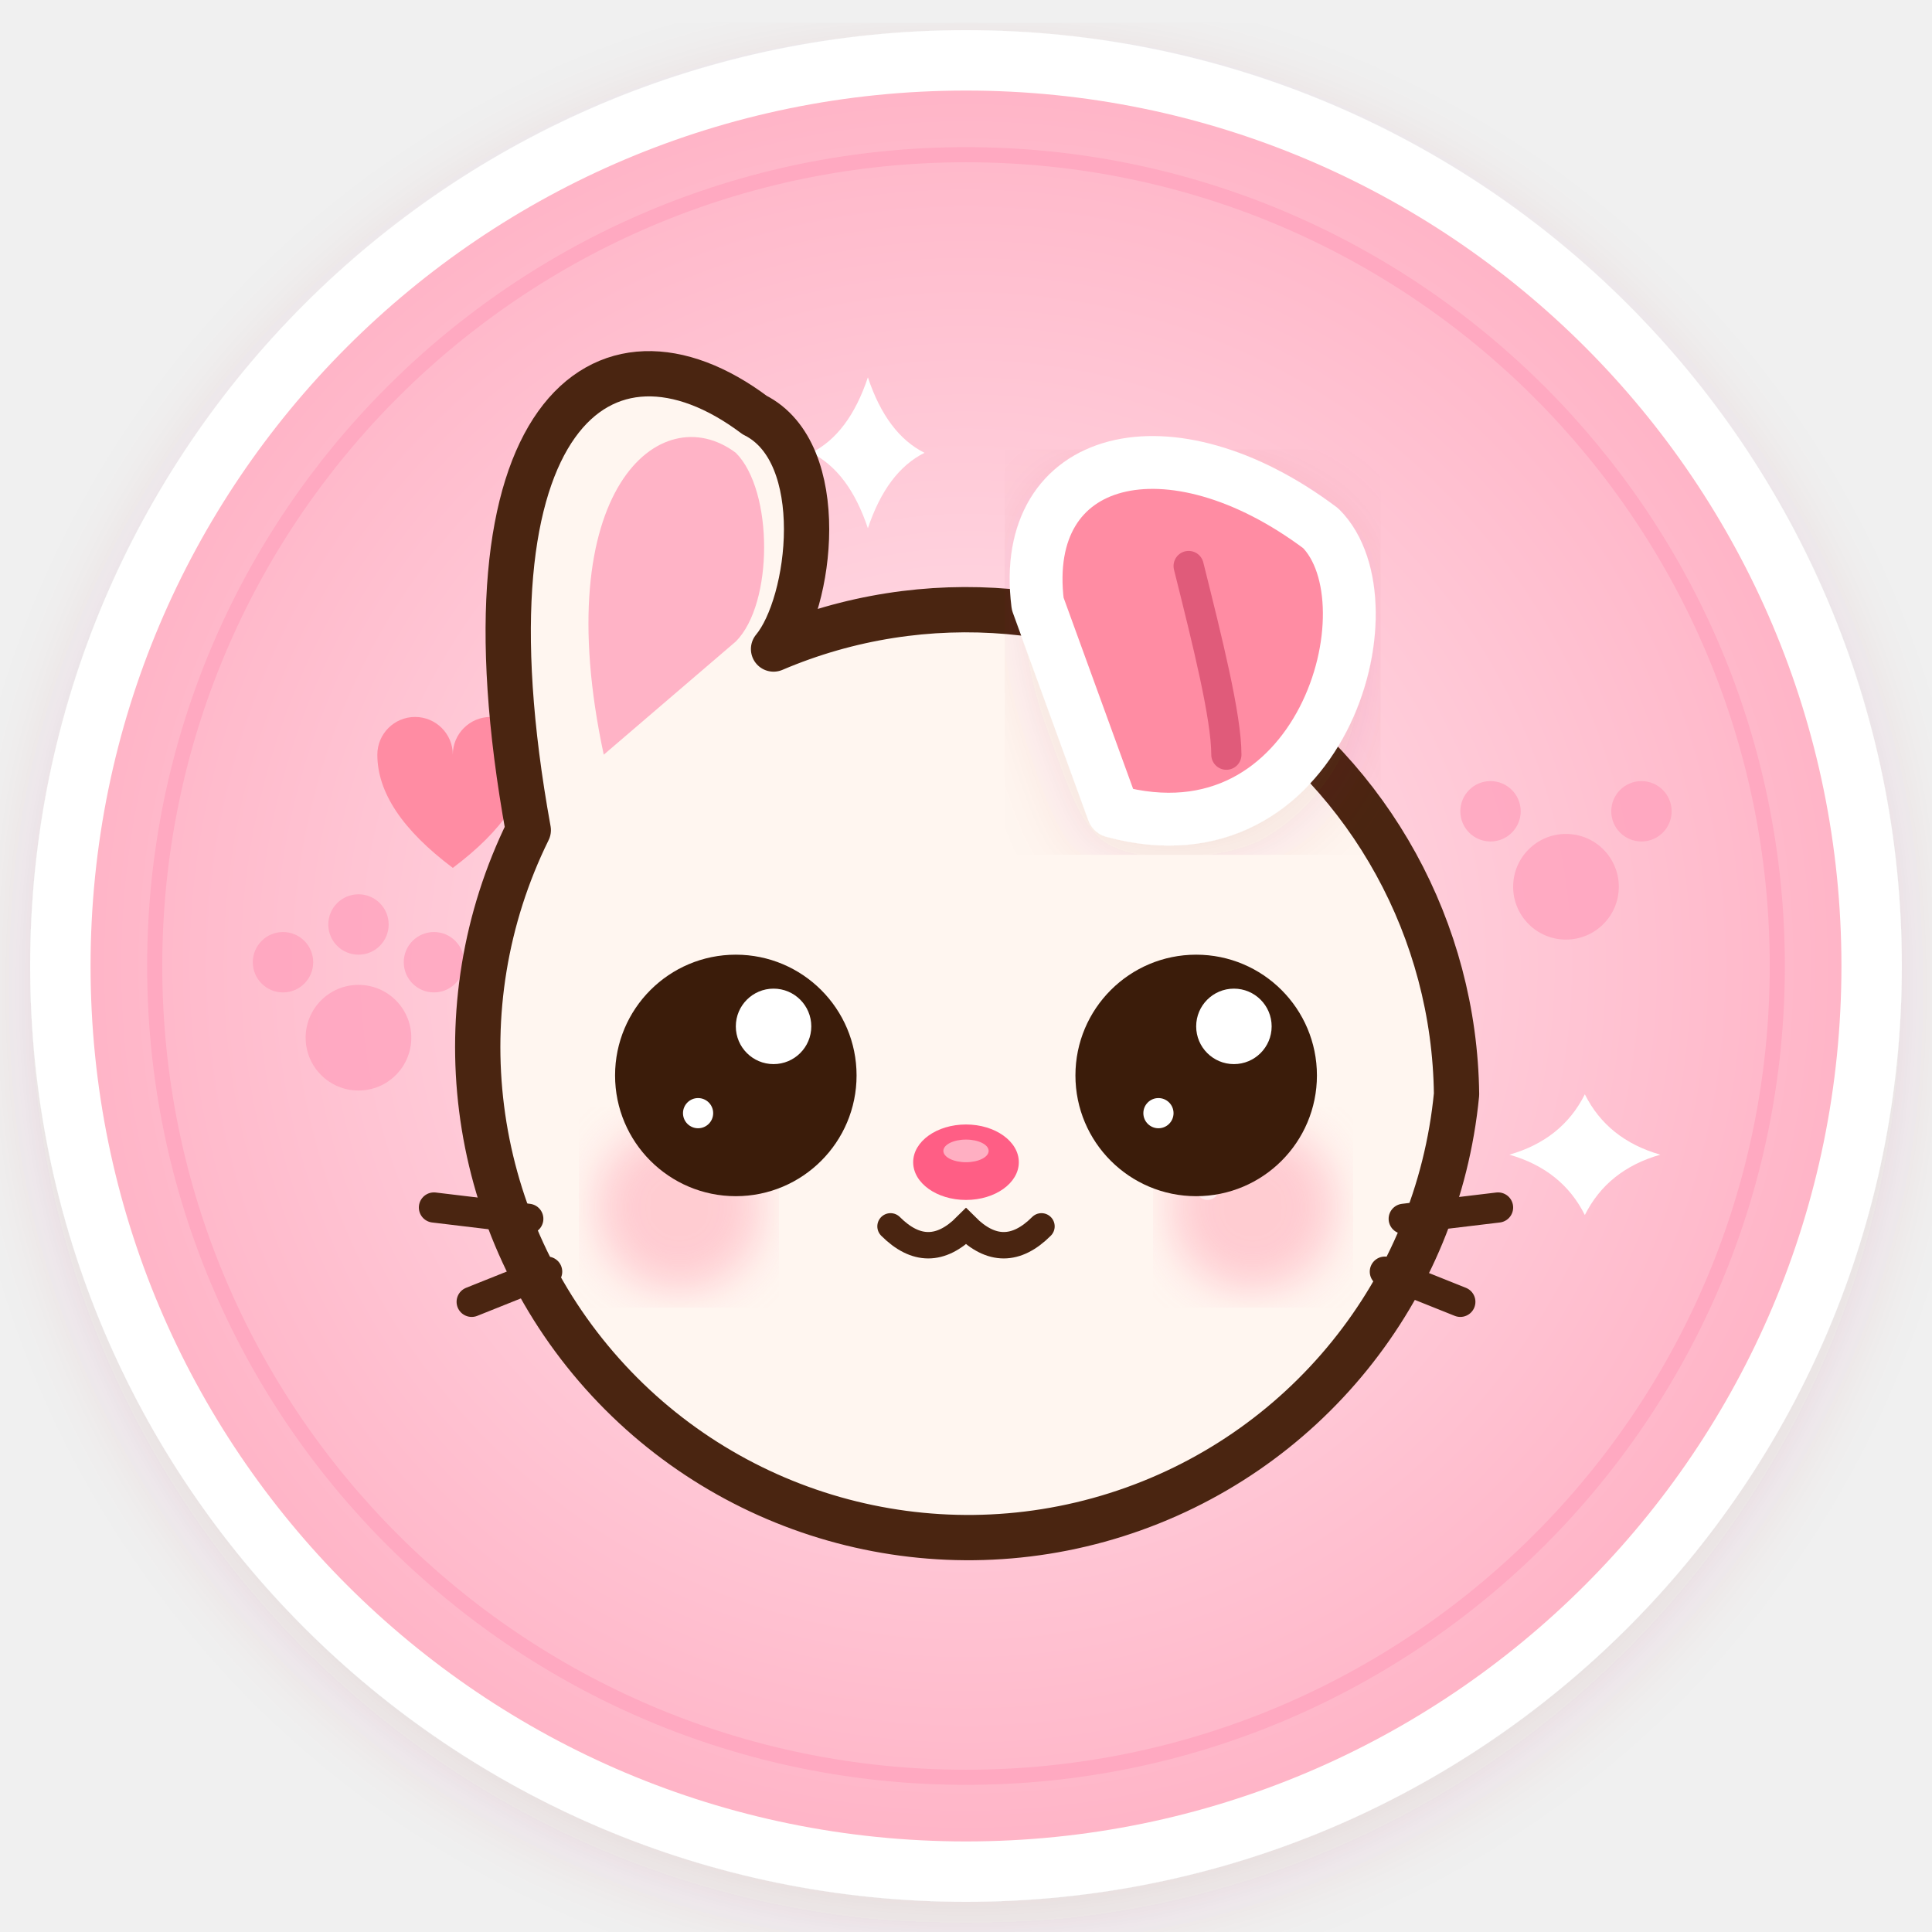
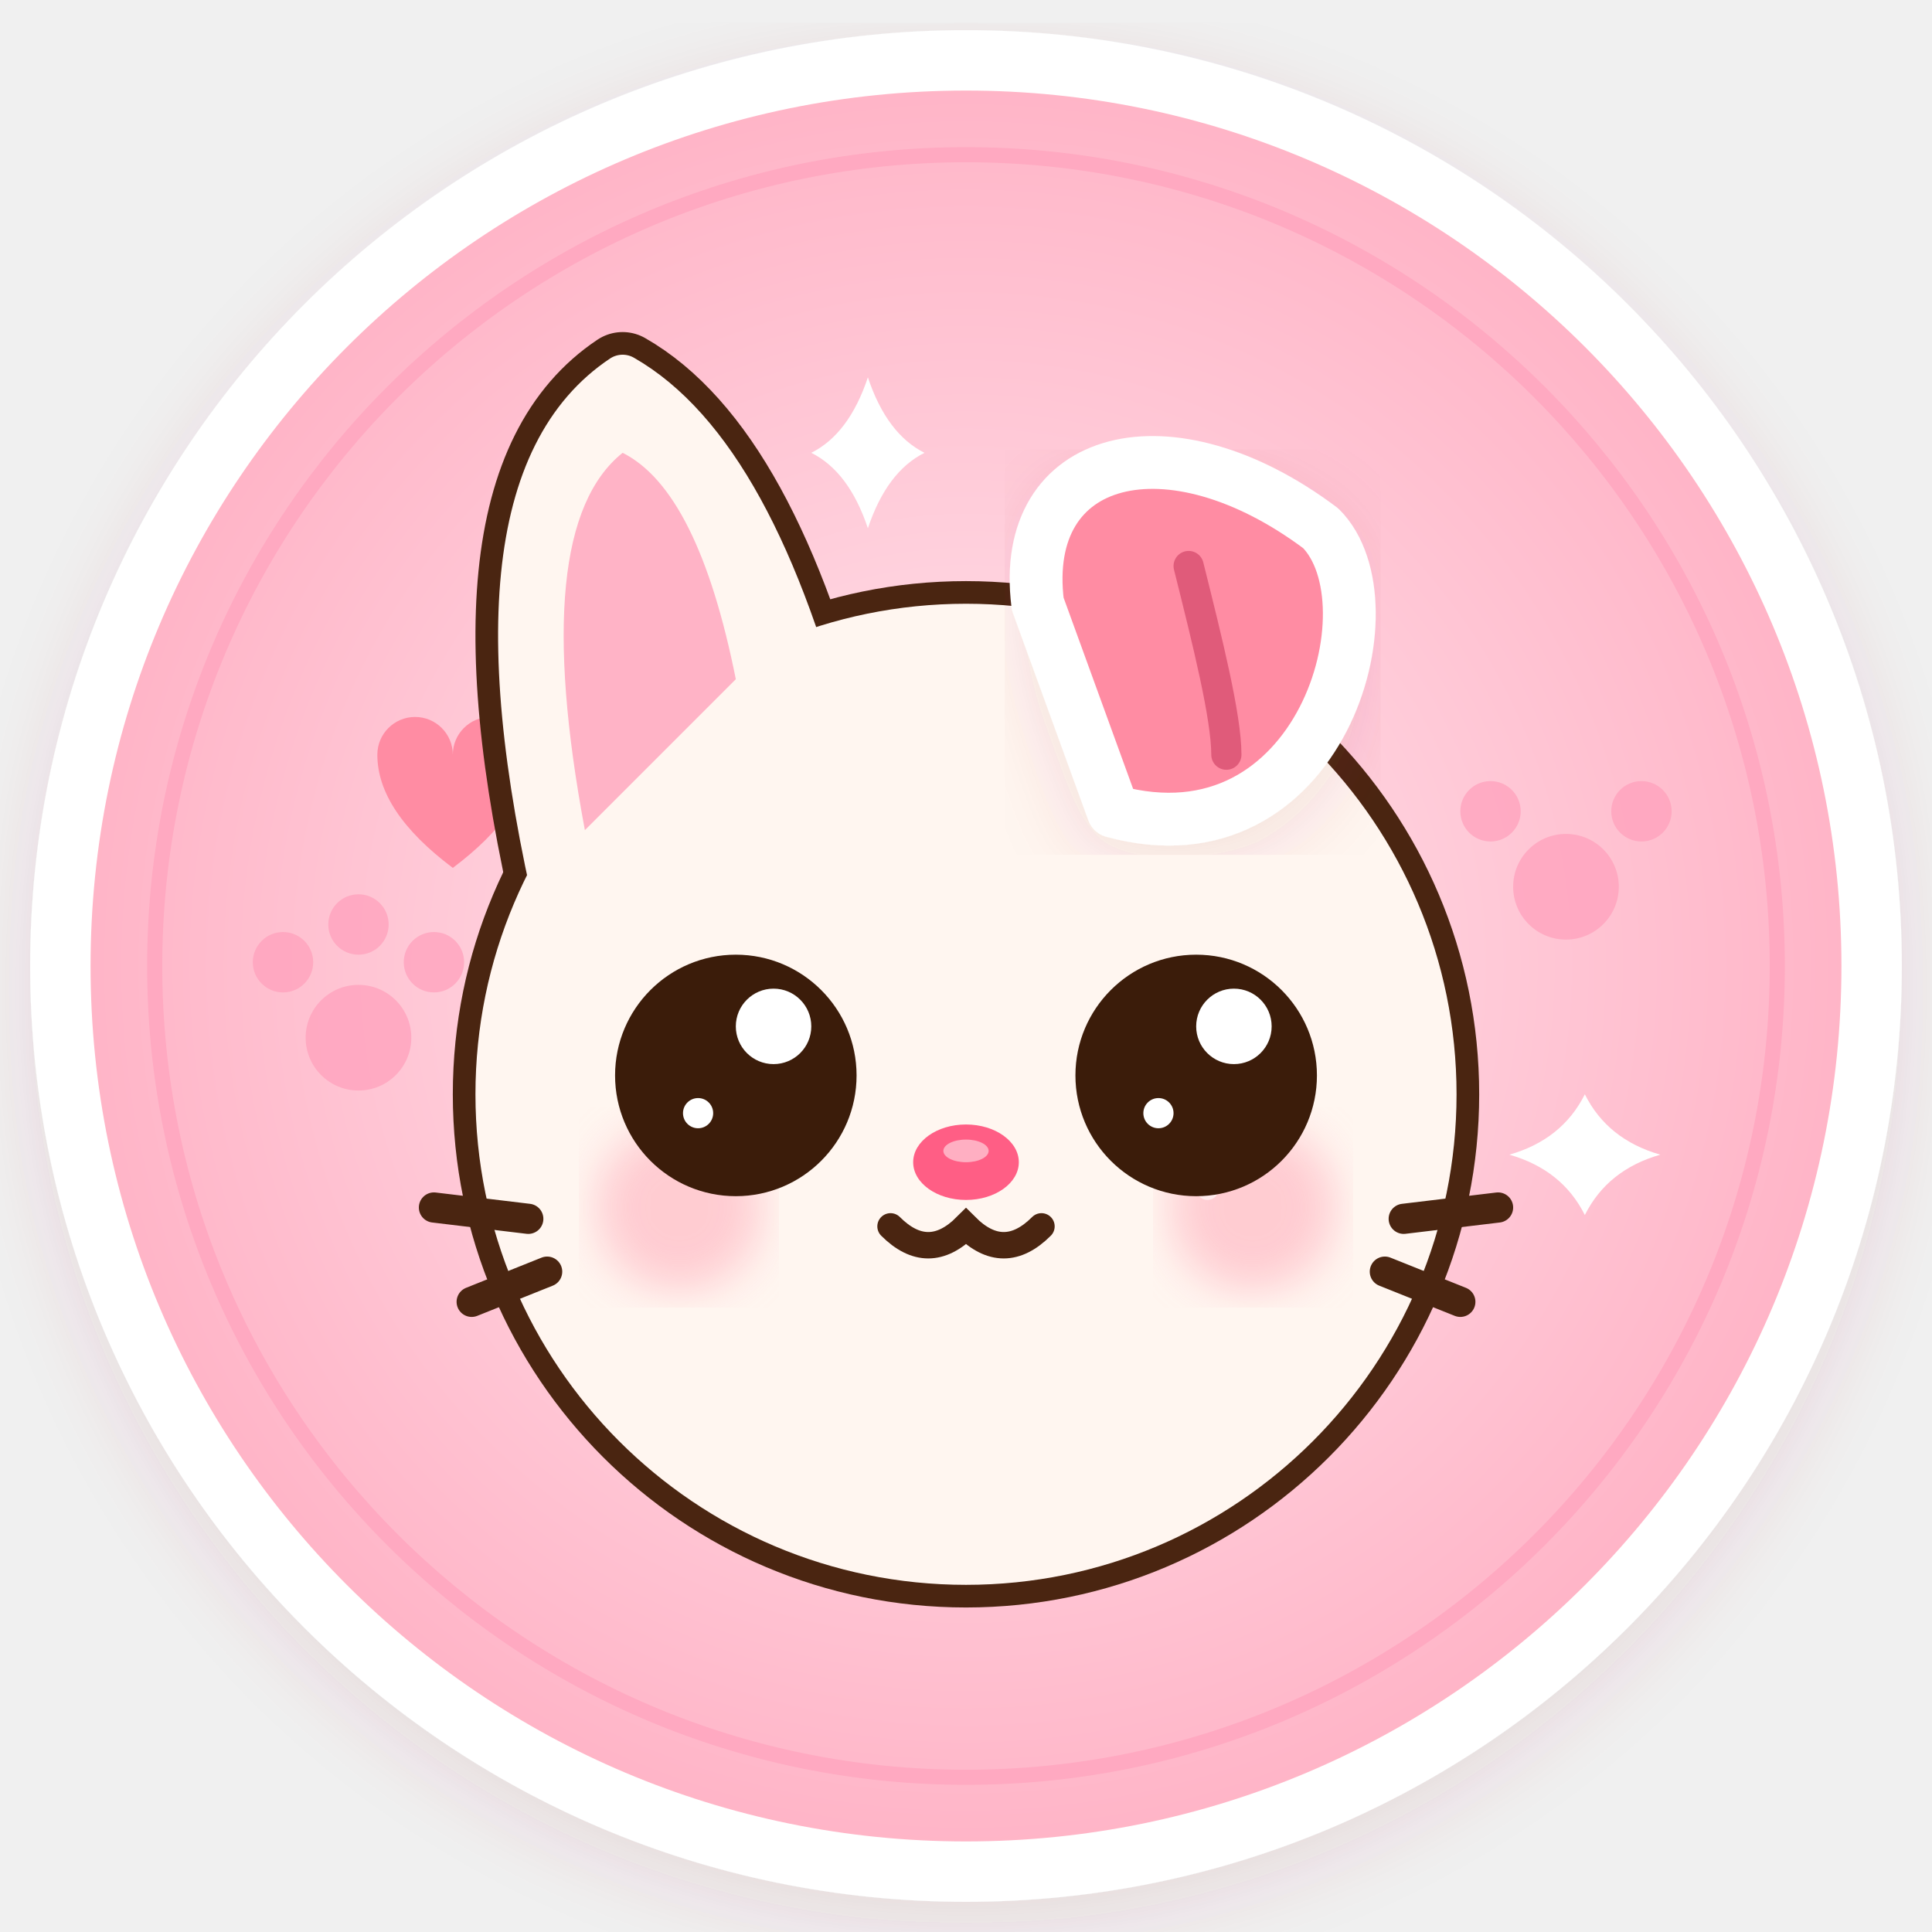
<svg xmlns="http://www.w3.org/2000/svg" width="512" height="512" viewBox="0 0 512 512" fill="none">
  <defs>
    <radialGradient id="bg" cx="50%" cy="50%" r="50%">
      <stop offset="0%" stop-color="#FFE8EF" />
      <stop offset="100%" stop-color="#FFB3C6" />
    </radialGradient>
    <filter id="shadow">
      <feDropShadow dx="0" dy="6" stdDeviation="10" flood-color="#A03045" flood-opacity="0.12" />
    </filter>
    <filter id="blur">
      <feGaussianBlur stdDeviation="6" />
    </filter>
  </defs>
  <circle cx="256" cy="256" r="240" fill="url(#bg)" stroke="#FFFFFF" stroke-width="16" filter="url(#shadow)" />
  <circle cx="256" cy="256" r="215" fill="none" stroke="#FF9EBA" stroke-width="4" opacity="0.6" />
  <path d="M230 100 Q 235 115 245 120 Q 235 125 230 140 Q 225 125 215 120 Q 225 115 230 100 Z" fill="#FFFFFF" />
  <path d="M420 290 Q 426 302 440 306 Q 426 310 420 322 Q 414 310 400 306 Q 414 302 420 290 Z" fill="#FFFFFF" />
  <path d="M100 200 A 10 10 0 0 1 120 200 A 10 10 0 0 1 140 200 Q 140 215 120 230 Q 100 215 100 200 Z" fill="#FF8CA3" />
  <g fill="#FF9EBA" opacity="0.7">
    <circle cx="95" cy="275" r="14" />
    <circle cx="75" cy="255" r="8" />
    <circle cx="95" cy="245" r="8" />
    <circle cx="115" cy="255" r="8" />
    <circle cx="415" cy="235" r="14" />
    <circle cx="395" cy="215" r="8" />
    <circle cx="435" cy="215" r="8" />
  </g>
-   <path d="M 386 290 A 130 130 0 1 1 140 220 C 120 110, 160 80, 200 110 C 220 120, 215 160, 205 172 A 130 130 0 0 1 386 290 Z" fill="#FFF6F0" stroke="#4A2511" stroke-width="12" stroke-linejoin="round" />
-   <path d="M 160 200 C 145 130, 175 105, 195 120 C 205 130, 205 160, 195 170 Z" fill="#FFB3C6" />
+   <g fill="#4A2511" stroke="#4A2511" stroke-linejoin="round">
+     <path d="M 150 250 Q 120 130 165 100 Q 200 120 220 200 Z" stroke-width="24" />
+     <circle cx="256" cy="290" r="130" stroke-width="12" />
+   </g>
+   <g fill="#FFF6F0" stroke="#FFF6F0" stroke-linejoin="round">
+     <path d="M 150 250 Q 120 130 165 100 Q 200 120 220 200 Z" stroke-width="12" />
+     <circle cx="256" cy="290" r="130" stroke-width="0" />
+   </g>
+   <path d="M 155 220 Q 140 140 165 120 Q 185 130 195 180 Z" fill="#FFB3C6" />
  <path d="M275 160 C 270 120, 310 110, 350 140 C 370 160, 350 230, 295 215 Z" fill="#FF8CA3" stroke="#FFFFFF" stroke-width="14" stroke-linejoin="round" filter="url(#shadow)" />
  <path d="M315 150 C 320 170, 325 190, 325 200" stroke="#E05B7A" stroke-width="8" stroke-linecap="round" />
  <circle cx="180" cy="320" r="22" fill="#FF8CA3" opacity="0.4" filter="url(#blur)" />
  <circle cx="332" cy="320" r="22" fill="#FF8CA3" opacity="0.4" filter="url(#blur)" />
  <circle cx="320" cy="315" r="3" fill="#FFFFFF" opacity="0.6" />
  <circle cx="195" cy="285" r="32" fill="#3B1C0A" />
  <circle cx="205" cy="272" r="10" fill="#FFFFFF" />
  <circle cx="185" cy="295" r="4" fill="#FFFFFF" />
  <circle cx="317" cy="285" r="32" fill="#3B1C0A" />
  <circle cx="327" cy="272" r="10" fill="#FFFFFF" />
  <circle cx="307" cy="295" r="4" fill="#FFFFFF" />
  <ellipse cx="256" cy="308" rx="14" ry="10" fill="#FF5E85" />
  <ellipse cx="256" cy="305" rx="6" ry="3" fill="#FFFFFF" opacity="0.5" />
  <path d="M236 325 Q 246 335 256 325 Q 266 335 276 325" fill="none" stroke="#4A2511" stroke-width="7" stroke-linecap="round" />
  <path d="M115 320 L 140 323" stroke="#4A2511" stroke-width="8" stroke-linecap="round" />
  <path d="M125 345 L 145 337" stroke="#4A2511" stroke-width="8" stroke-linecap="round" />
  <path d="M397 320 L 372 323" stroke="#4A2511" stroke-width="8" stroke-linecap="round" />
  <path d="M387 345 L 367 337" stroke="#4A2511" stroke-width="8" stroke-linecap="round" />
</svg>
